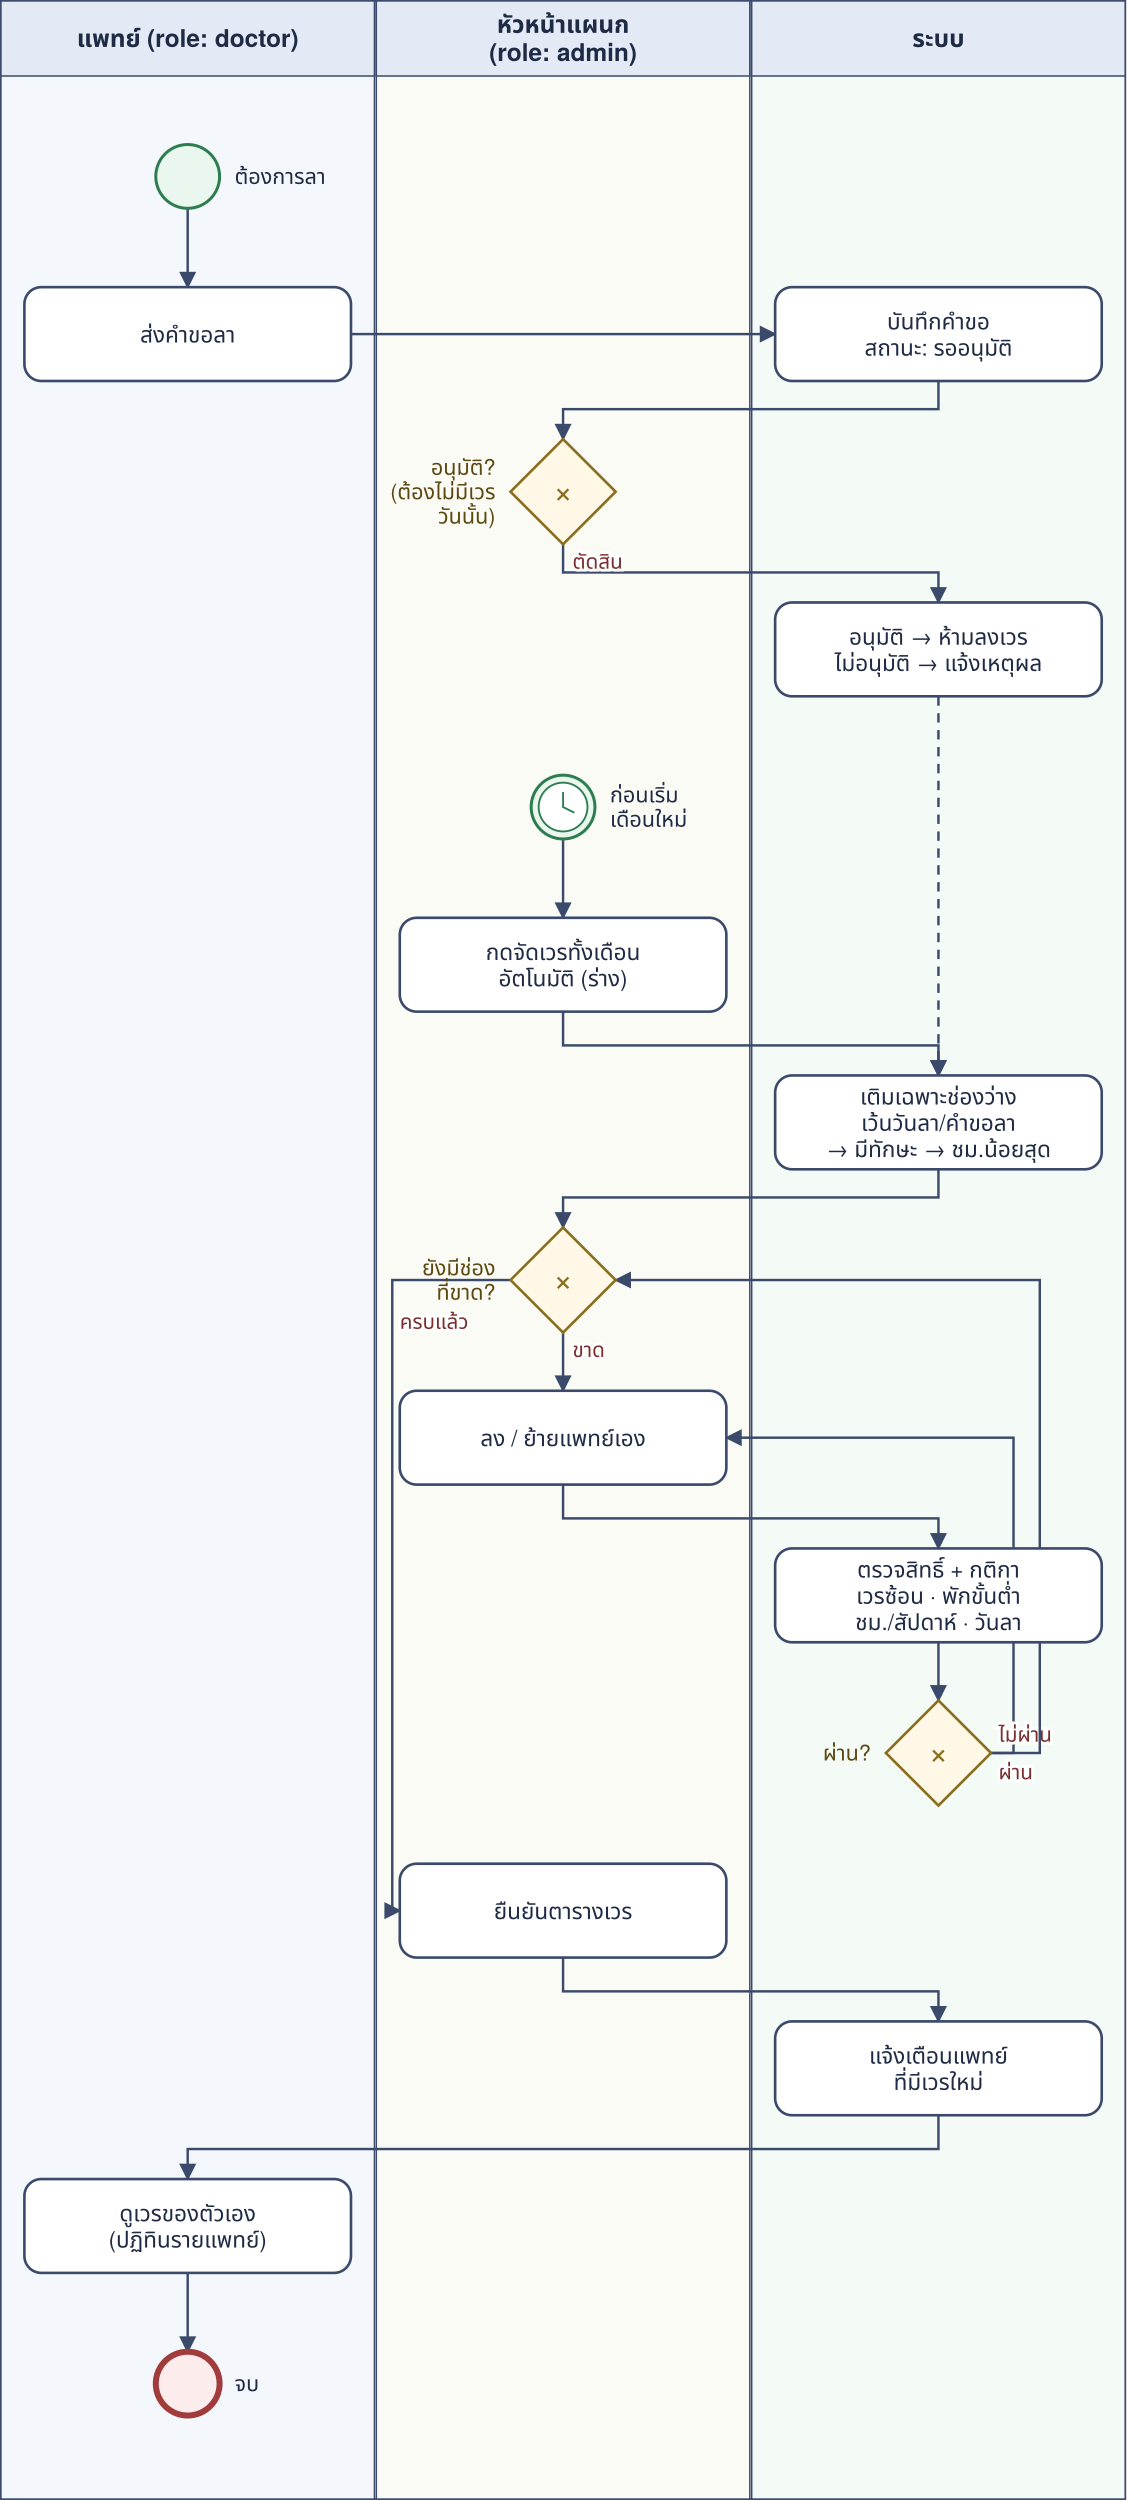
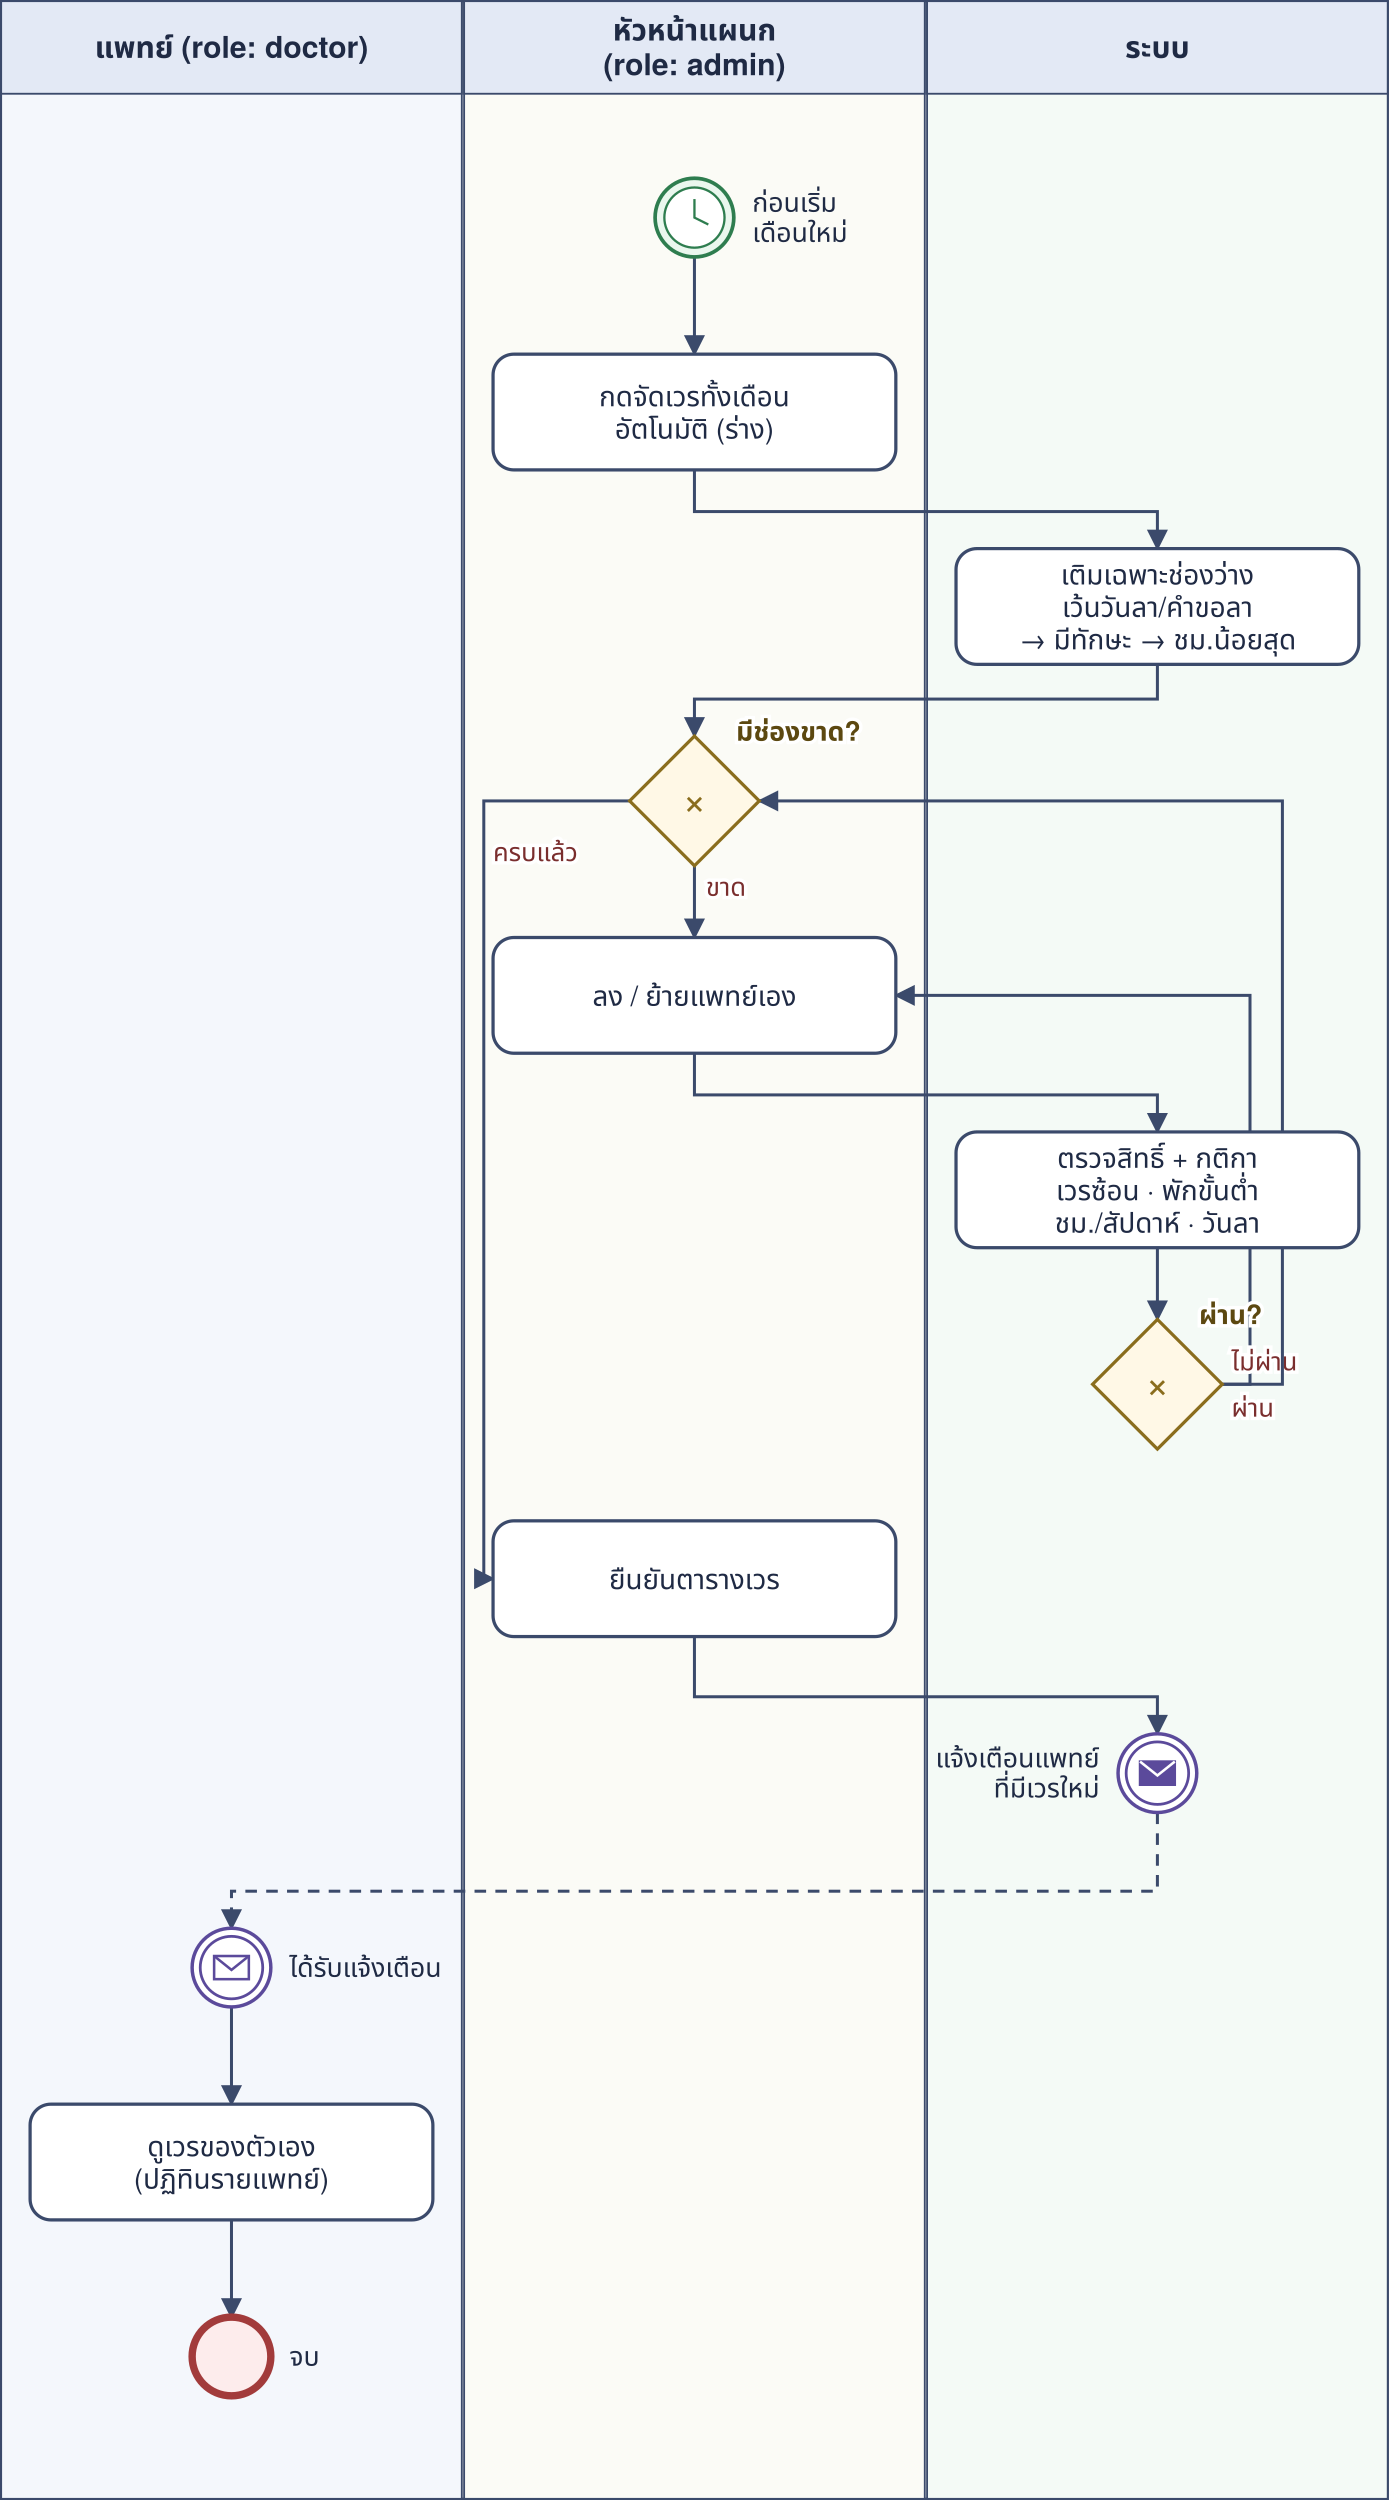
- <svg xmlns="http://www.w3.org/2000/svg" viewBox="0 0 600 1332" width="600" height="1332" font-family="Sarabun, 'Noto Sans Thai', Thonburi, 'Helvetica Neue', sans-serif">
+ <svg xmlns="http://www.w3.org/2000/svg" viewBox="0 0 600 1080" width="600" height="1080" font-family="Sarabun, 'Noto Sans Thai', Thonburi, 'Helvetica Neue', sans-serif">
  <defs>
    <marker id="a" viewBox="0 0 10 10" refX="9" refY="5" markerWidth="7" markerHeight="7" orient="auto-start-reverse">
      <path d="M0,0 L10,5 L0,10 z" fill="#3b4a6b" />
    </marker>
  </defs>
-   <rect x="0.5" y="0.5" width="599" height="1331" fill="#fff" stroke="#3b4a6b" />
-   <rect x="0.5" y="0.5" width="199" height="1331" fill="#f4f7fc" stroke="#3b4a6b" stroke-width="0.8" />
+   <rect x="0.5" y="0.5" width="599" height="1079" fill="#fff" stroke="#3b4a6b" />
+   <rect x="0.5" y="0.5" width="199" height="1079" fill="#f4f7fc" stroke="#3b4a6b" stroke-width="0.8" />
  <rect x="0.5" y="0.5" width="199" height="40" fill="#e3e9f5" stroke="#3b4a6b" stroke-width="0.8" />
  <text x="100.0" y="25.0" text-anchor="middle" font-size="13" font-weight="700" fill="#1f2a44">แพทย์ (role: doctor)</text>
-   <rect x="200.5" y="0.5" width="199" height="1331" fill="#fbfbf6" stroke="#3b4a6b" stroke-width="0.8" />
+   <rect x="200.5" y="0.5" width="199" height="1079" fill="#fbfbf6" stroke="#3b4a6b" stroke-width="0.8" />
  <rect x="200.5" y="0.5" width="199" height="40" fill="#e3e9f5" stroke="#3b4a6b" stroke-width="0.8" />
  <text x="300.0" y="17.5" text-anchor="middle" font-size="13" font-weight="700" fill="#1f2a44">หัวหน้าแผนก</text>
  <text x="300.0" y="32.5" text-anchor="middle" font-size="13" font-weight="700" fill="#1f2a44">(role: admin)</text>
-   <rect x="400.5" y="0.5" width="199" height="1331" fill="#f4faf6" stroke="#3b4a6b" stroke-width="0.8" />
+   <rect x="400.5" y="0.5" width="199" height="1079" fill="#f4faf6" stroke="#3b4a6b" stroke-width="0.8" />
  <rect x="400.5" y="0.5" width="199" height="40" fill="#e3e9f5" stroke="#3b4a6b" stroke-width="0.8" />
  <text x="500.0" y="25.0" text-anchor="middle" font-size="13" font-weight="700" fill="#1f2a44">ระบบ</text>
-   <path d="M100.0,111.0 V153.0" fill="none" stroke="#3b4a6b" stroke-width="1.3" marker-end="url(#a)" />
-   <path d="M187.0,178.0 H413.0" fill="none" stroke="#3b4a6b" stroke-width="1.3" marker-end="url(#a)" />
-   <path d="M500.0,203.0 V218.0 H300.0 V234.0" fill="none" stroke="#3b4a6b" stroke-width="1.3" marker-end="url(#a)" />
-   <path d="M300.0,290.0 V305.0 H500.0 V321.0" fill="none" stroke="#3b4a6b" stroke-width="1.3" marker-end="url(#a)" />
-   <text x="305.0" y="303.0" font-size="11" fill="#7a2e2e" text-anchor="start" paint-order="stroke" stroke="#fff" stroke-width="3">ตัดสิน</text>
-   <path d="M500.0,371.0 V573.0" fill="none" stroke="#3b4a6b" stroke-width="1.3" stroke-dasharray="5 4" marker-end="url(#a)" />
-   <path d="M300.0,447.0 V489.0" fill="none" stroke="#3b4a6b" stroke-width="1.3" marker-end="url(#a)" />
-   <path d="M300.0,539.0 V557.0 H500.0 V573.0" fill="none" stroke="#3b4a6b" stroke-width="1.3" marker-end="url(#a)" />
-   <path d="M500.0,623.0 V638.0 H300.0 V654.0" fill="none" stroke="#3b4a6b" stroke-width="1.3" marker-end="url(#a)" />
-   <path d="M300.0,710.0 V741.0" fill="none" stroke="#3b4a6b" stroke-width="1.3" marker-end="url(#a)" />
-   <text x="305.0" y="723.0" font-size="11" fill="#7a2e2e" text-anchor="start" paint-order="stroke" stroke="#fff" stroke-width="3">ขาด</text>
-   <path d="M300.0,791.0 V809.0 H500.0 V825.0" fill="none" stroke="#3b4a6b" stroke-width="1.3" marker-end="url(#a)" />
-   <path d="M500.0,875.0 V906.0" fill="none" stroke="#3b4a6b" stroke-width="1.3" marker-end="url(#a)" />
-   <path d="M528.0,934.0 H540.0 V766.0 H387.0" fill="none" stroke="#3b4a6b" stroke-width="1.3" marker-end="url(#a)" />
-   <text x="532.0" y="928.0" font-size="11" fill="#7a2e2e" text-anchor="start" paint-order="stroke" stroke="#fff" stroke-width="3">ไม่ผ่าน</text>
-   <path d="M528.0,934.0 H554.0 V682.0 H328.0" fill="none" stroke="#3b4a6b" stroke-width="1.3" marker-end="url(#a)" />
-   <text x="532.0" y="948.0" font-size="11" fill="#7a2e2e" text-anchor="start" paint-order="stroke" stroke="#fff" stroke-width="3">ผ่าน</text>
-   <path d="M272.0,682.0 H209 V1018.0 H213.0" fill="none" stroke="#3b4a6b" stroke-width="1.3" marker-end="url(#a)" />
-   <text x="213" y="708.0" font-size="11" fill="#7a2e2e" text-anchor="start" paint-order="stroke" stroke="#fff" stroke-width="3">ครบแล้ว</text>
-   <path d="M300.0,1043.0 V1061.0 H500.0 V1077.0" fill="none" stroke="#3b4a6b" stroke-width="1.3" marker-end="url(#a)" />
-   <path d="M500.0,1127.0 V1145.0 H100.0 V1161.0" fill="none" stroke="#3b4a6b" stroke-width="1.3" marker-end="url(#a)" />
-   <path d="M100.0,1211.0 V1253.0" fill="none" stroke="#3b4a6b" stroke-width="1.3" marker-end="url(#a)" />
-   <circle cx="100.0" cy="94.0" r="17.0" fill="#eaf7ee" stroke="#2e7d4f" stroke-width="1.6" />
-   <text x="125.0" y="98.0" font-size="11.5" fill="#1f2a44">ต้องการลา</text>
-   <rect x="13.0" y="153.0" width="174" height="50" rx="9" fill="#fff" stroke="#3b4a6b" stroke-width="1.4" />
-   <text x="100.0" y="182.5" text-anchor="middle" font-size="12" fill="#1f2a44">ส่งคำขอลา</text>
-   <rect x="413.0" y="153.0" width="174" height="50" rx="9" fill="#fff" stroke="#3b4a6b" stroke-width="1.4" />
-   <text x="500.0" y="175.5" text-anchor="middle" font-size="12" fill="#1f2a44">บันทึกคำขอ</text>
-   <text x="500.0" y="189.5" text-anchor="middle" font-size="12" fill="#1f2a44">สถานะ: รออนุมัติ</text>
-   <path d="M300.0,234.0 L328.0,262.0 L300.0,290.0 L272.0,262.0 z" fill="#fff8e6" stroke="#8a6d1d" stroke-width="1.4" />
-   <text x="300.0" y="268.0" text-anchor="middle" font-size="18" fill="#8a6d1d">×</text>
-   <text x="264.0" y="253.0" text-anchor="end" font-size="11.5" fill="#5c4810">อนุมัติ?</text>
-   <text x="264.0" y="266.0" text-anchor="end" font-size="11.5" fill="#5c4810">(ต้องไม่มีเวร</text>
-   <text x="264.0" y="279.0" text-anchor="end" font-size="11.5" fill="#5c4810">วันนั้น)</text>
-   <rect x="413.0" y="321.0" width="174" height="50" rx="9" fill="#fff" stroke="#3b4a6b" stroke-width="1.4" />
-   <text x="500.0" y="343.5" text-anchor="middle" font-size="12" fill="#1f2a44">อนุมัติ → ห้ามลงเวร</text>
-   <text x="500.0" y="357.5" text-anchor="middle" font-size="12" fill="#1f2a44">ไม่อนุมัติ → แจ้งเหตุผล</text>
-   <circle cx="300.0" cy="430.0" r="17.0" fill="#eaf7ee" stroke="#2e7d4f" stroke-width="1.6" />
-   <circle cx="300.0" cy="430.0" r="13.0" fill="#fff" stroke="#2e7d4f" />
-   <path d="M300.0,422.0 V430.0 L306.0,433.0" stroke="#2e7d4f" fill="none" />
-   <text x="325.0" y="427.5" font-size="11.5" fill="#1f2a44">ก่อนเริ่ม</text>
-   <text x="325.0" y="440.5" font-size="11.5" fill="#1f2a44">เดือนใหม่</text>
-   <rect x="213.0" y="489.0" width="174" height="50" rx="9" fill="#fff" stroke="#3b4a6b" stroke-width="1.4" />
-   <text x="300.0" y="511.5" text-anchor="middle" font-size="12" fill="#1f2a44">กดจัดเวรทั้งเดือน</text>
-   <text x="300.0" y="525.5" text-anchor="middle" font-size="12" fill="#1f2a44">อัตโนมัติ (ร่าง)</text>
-   <rect x="413.0" y="573.0" width="174" height="50" rx="9" fill="#fff" stroke="#3b4a6b" stroke-width="1.4" />
-   <text x="500.0" y="588.5" text-anchor="middle" font-size="12" fill="#1f2a44">เติมเฉพาะช่องว่าง</text>
-   <text x="500.0" y="602.5" text-anchor="middle" font-size="12" fill="#1f2a44">เว้นวันลา/คำขอลา</text>
-   <text x="500.0" y="616.5" text-anchor="middle" font-size="12" fill="#1f2a44">→ มีทักษะ → ชม.น้อยสุด</text>
-   <path d="M300.0,654.0 L328.0,682.0 L300.0,710.0 L272.0,682.0 z" fill="#fff8e6" stroke="#8a6d1d" stroke-width="1.4" />
-   <text x="300.0" y="688.0" text-anchor="middle" font-size="18" fill="#8a6d1d">×</text>
-   <text x="264.0" y="679.5" text-anchor="end" font-size="11.5" fill="#5c4810">ยังมีช่อง</text>
-   <text x="264.0" y="692.5" text-anchor="end" font-size="11.5" fill="#5c4810">ที่ขาด?</text>
-   <rect x="213.0" y="741.0" width="174" height="50" rx="9" fill="#fff" stroke="#3b4a6b" stroke-width="1.4" />
-   <text x="300.0" y="770.5" text-anchor="middle" font-size="12" fill="#1f2a44">ลง / ย้ายแพทย์เอง</text>
-   <rect x="413.0" y="825.0" width="174" height="50" rx="9" fill="#fff" stroke="#3b4a6b" stroke-width="1.4" />
-   <text x="500.0" y="840.5" text-anchor="middle" font-size="12" fill="#1f2a44">ตรวจสิทธิ์ + กติกา</text>
-   <text x="500.0" y="854.5" text-anchor="middle" font-size="12" fill="#1f2a44">เวรซ้อน · พักขั้นต่ำ</text>
-   <text x="500.0" y="868.5" text-anchor="middle" font-size="12" fill="#1f2a44">ชม./สัปดาห์ · วันลา</text>
-   <path d="M500.0,906.0 L528.0,934.0 L500.0,962.0 L472.0,934.0 z" fill="#fff8e6" stroke="#8a6d1d" stroke-width="1.4" />
-   <text x="500.0" y="940.0" text-anchor="middle" font-size="18" fill="#8a6d1d">×</text>
-   <text x="464.0" y="938.0" text-anchor="end" font-size="11.5" fill="#5c4810">ผ่าน?</text>
-   <rect x="213.0" y="993.0" width="174" height="50" rx="9" fill="#fff" stroke="#3b4a6b" stroke-width="1.4" />
-   <text x="300.0" y="1022.5" text-anchor="middle" font-size="12" fill="#1f2a44">ยืนยันตารางเวร</text>
-   <rect x="413.0" y="1077.0" width="174" height="50" rx="9" fill="#fff" stroke="#3b4a6b" stroke-width="1.4" />
-   <text x="500.0" y="1099.5" text-anchor="middle" font-size="12" fill="#1f2a44">แจ้งเตือนแพทย์</text>
-   <text x="500.0" y="1113.5" text-anchor="middle" font-size="12" fill="#1f2a44">ที่มีเวรใหม่</text>
-   <rect x="13.0" y="1161.0" width="174" height="50" rx="9" fill="#fff" stroke="#3b4a6b" stroke-width="1.4" />
-   <text x="100.0" y="1183.5" text-anchor="middle" font-size="12" fill="#1f2a44">ดูเวรของตัวเอง</text>
-   <text x="100.0" y="1197.5" text-anchor="middle" font-size="12" fill="#1f2a44">(ปฏิทินรายแพทย์)</text>
-   <circle cx="100.0" cy="1270.0" r="17.0" fill="#fdecec" stroke="#a23b3b" stroke-width="3.2" />
-   <text x="125.0" y="1274.0" font-size="11.5" fill="#1f2a44">จบ</text>
+   <path d="M300.0,111.0 V153.0" fill="none" stroke="#3b4a6b" stroke-width="1.3" marker-end="url(#a)" />
+   <path d="M300.0,203.0 V221.0 H500.0 V237.0" fill="none" stroke="#3b4a6b" stroke-width="1.3" marker-end="url(#a)" />
+   <path d="M500.0,287.0 V302.0 H300.0 V318.0" fill="none" stroke="#3b4a6b" stroke-width="1.3" marker-end="url(#a)" />
+   <path d="M300.0,374.0 V405.0" fill="none" stroke="#3b4a6b" stroke-width="1.3" marker-end="url(#a)" />
+   <text x="305.0" y="387.0" font-size="11" fill="#7a2e2e" text-anchor="start" paint-order="stroke" stroke="#fff" stroke-width="3">ขาด</text>
+   <path d="M300.0,455.0 V473.0 H500.0 V489.0" fill="none" stroke="#3b4a6b" stroke-width="1.3" marker-end="url(#a)" />
+   <path d="M500.0,539.0 V570.0" fill="none" stroke="#3b4a6b" stroke-width="1.3" marker-end="url(#a)" />
+   <path d="M528.0,598.0 H540.0 V430.0 H387.0" fill="none" stroke="#3b4a6b" stroke-width="1.3" marker-end="url(#a)" />
+   <text x="532.0" y="592.0" font-size="11" fill="#7a2e2e" text-anchor="start" paint-order="stroke" stroke="#fff" stroke-width="3">ไม่ผ่าน</text>
+   <path d="M528.0,598.0 H554.0 V346.0 H328.0" fill="none" stroke="#3b4a6b" stroke-width="1.3" marker-end="url(#a)" />
+   <text x="532.0" y="612.0" font-size="11" fill="#7a2e2e" text-anchor="start" paint-order="stroke" stroke="#fff" stroke-width="3">ผ่าน</text>
+   <path d="M272.0,346.0 H209 V682.0 H213.0" fill="none" stroke="#3b4a6b" stroke-width="1.3" marker-end="url(#a)" />
+   <text x="213" y="372.0" font-size="11" fill="#7a2e2e" text-anchor="start" paint-order="stroke" stroke="#fff" stroke-width="3">ครบแล้ว</text>
+   <path d="M300.0,707.0 V733.0 H500.0 V749.0" fill="none" stroke="#3b4a6b" stroke-width="1.3" marker-end="url(#a)" />
+   <path d="M500.0,783.0 V817.0 H100.0 V833.0" fill="none" stroke="#3b4a6b" stroke-width="1.3" stroke-dasharray="5 4" marker-end="url(#a)" />
+   <path d="M100.0,867.0 V909.0" fill="none" stroke="#3b4a6b" stroke-width="1.3" marker-end="url(#a)" />
+   <path d="M100.0,959.0 V1001.0" fill="none" stroke="#3b4a6b" stroke-width="1.3" marker-end="url(#a)" />
+   <circle cx="300.0" cy="94.0" r="17.0" fill="#eaf7ee" stroke="#2e7d4f" stroke-width="1.6" />
+   <circle cx="300.0" cy="94.0" r="13.0" fill="#fff" stroke="#2e7d4f" />
+   <path d="M300.0,86.0 V94.0 L306.0,97.0" stroke="#2e7d4f" fill="none" />
+   <text x="325.0" y="91.5" font-size="11.5" fill="#1f2a44">ก่อนเริ่ม</text>
+   <text x="325.0" y="104.5" font-size="11.5" fill="#1f2a44">เดือนใหม่</text>
+   <rect x="213.0" y="153.0" width="174" height="50" rx="9" fill="#fff" stroke="#3b4a6b" stroke-width="1.4" />
+   <text x="300.0" y="175.5" text-anchor="middle" font-size="12" fill="#1f2a44">กดจัดเวรทั้งเดือน</text>
+   <text x="300.0" y="189.5" text-anchor="middle" font-size="12" fill="#1f2a44">อัตโนมัติ (ร่าง)</text>
+   <rect x="413.0" y="237.0" width="174" height="50" rx="9" fill="#fff" stroke="#3b4a6b" stroke-width="1.4" />
+   <text x="500.0" y="252.5" text-anchor="middle" font-size="12" fill="#1f2a44">เติมเฉพาะช่องว่าง</text>
+   <text x="500.0" y="266.5" text-anchor="middle" font-size="12" fill="#1f2a44">เว้นวันลา/คำขอลา</text>
+   <text x="500.0" y="280.5" text-anchor="middle" font-size="12" fill="#1f2a44">→ มีทักษะ → ชม.น้อยสุด</text>
+   <path d="M300.0,318.0 L328.0,346.0 L300.0,374.0 L272.0,346.0 z" fill="#fff8e6" stroke="#8a6d1d" stroke-width="1.4" />
+   <text x="300.0" y="352.0" text-anchor="middle" font-size="18" fill="#8a6d1d">×</text>
+   <text x="318.0" y="320.0" font-size="11.5" font-weight="600" fill="#5c4810" paint-order="stroke" stroke="#fff" stroke-width="3">มีช่องขาด?</text>
+   <rect x="213.0" y="405.0" width="174" height="50" rx="9" fill="#fff" stroke="#3b4a6b" stroke-width="1.4" />
+   <text x="300.0" y="434.5" text-anchor="middle" font-size="12" fill="#1f2a44">ลง / ย้ายแพทย์เอง</text>
+   <rect x="413.0" y="489.0" width="174" height="50" rx="9" fill="#fff" stroke="#3b4a6b" stroke-width="1.4" />
+   <text x="500.0" y="504.5" text-anchor="middle" font-size="12" fill="#1f2a44">ตรวจสิทธิ์ + กติกา</text>
+   <text x="500.0" y="518.5" text-anchor="middle" font-size="12" fill="#1f2a44">เวรซ้อน · พักขั้นต่ำ</text>
+   <text x="500.0" y="532.5" text-anchor="middle" font-size="12" fill="#1f2a44">ชม./สัปดาห์ · วันลา</text>
+   <path d="M500.0,570.0 L528.0,598.0 L500.0,626.0 L472.0,598.0 z" fill="#fff8e6" stroke="#8a6d1d" stroke-width="1.4" />
+   <text x="500.0" y="604.0" text-anchor="middle" font-size="18" fill="#8a6d1d">×</text>
+   <text x="518.0" y="572.0" font-size="11.5" font-weight="600" fill="#5c4810" paint-order="stroke" stroke="#fff" stroke-width="3">ผ่าน?</text>
+   <rect x="213.0" y="657.0" width="174" height="50" rx="9" fill="#fff" stroke="#3b4a6b" stroke-width="1.4" />
+   <text x="300.0" y="686.5" text-anchor="middle" font-size="12" fill="#1f2a44">ยืนยันตารางเวร</text>
+   <circle cx="500.0" cy="766.0" r="17.0" fill="#fff" stroke="#5b4a9b" stroke-width="1.5" />
+   <circle cx="500.0" cy="766.0" r="13.5" fill="#fff" stroke="#5b4a9b" stroke-width="1.2" />
+   <rect x="492.5" y="761.0" width="15" height="10" fill="#5b4a9b" stroke="#5b4a9b" stroke-width="1.1" />
+   <path d="M492.5,761.0 L500.0,767.0 L507.5,761.0" fill="none" stroke="#fff" stroke-width="1.1" />
+   <text x="475.0" y="763.5" text-anchor="end" font-size="11.5" fill="#1f2a44">แจ้งเตือนแพทย์</text>
+   <text x="475.0" y="776.5" text-anchor="end" font-size="11.5" fill="#1f2a44">ที่มีเวรใหม่</text>
+   <circle cx="100.0" cy="850.0" r="17.0" fill="#fff" stroke="#5b4a9b" stroke-width="1.5" />
+   <circle cx="100.0" cy="850.0" r="13.5" fill="#fff" stroke="#5b4a9b" stroke-width="1.2" />
+   <rect x="92.5" y="845.0" width="15" height="10" fill="#fff" stroke="#5b4a9b" stroke-width="1.1" />
+   <path d="M92.5,845.0 L100.0,851.0 L107.5,845.0" fill="none" stroke="#5b4a9b" stroke-width="1.1" />
+   <text x="125.0" y="854.0" font-size="11.5" fill="#1f2a44">ได้รับแจ้งเตือน</text>
+   <rect x="13.0" y="909.0" width="174" height="50" rx="9" fill="#fff" stroke="#3b4a6b" stroke-width="1.4" />
+   <text x="100.0" y="931.5" text-anchor="middle" font-size="12" fill="#1f2a44">ดูเวรของตัวเอง</text>
+   <text x="100.0" y="945.5" text-anchor="middle" font-size="12" fill="#1f2a44">(ปฏิทินรายแพทย์)</text>
+   <circle cx="100.0" cy="1018.0" r="17.0" fill="#fdecec" stroke="#a23b3b" stroke-width="3.2" />
+   <text x="125.0" y="1022.0" font-size="11.5" fill="#1f2a44">จบ</text>
</svg>
